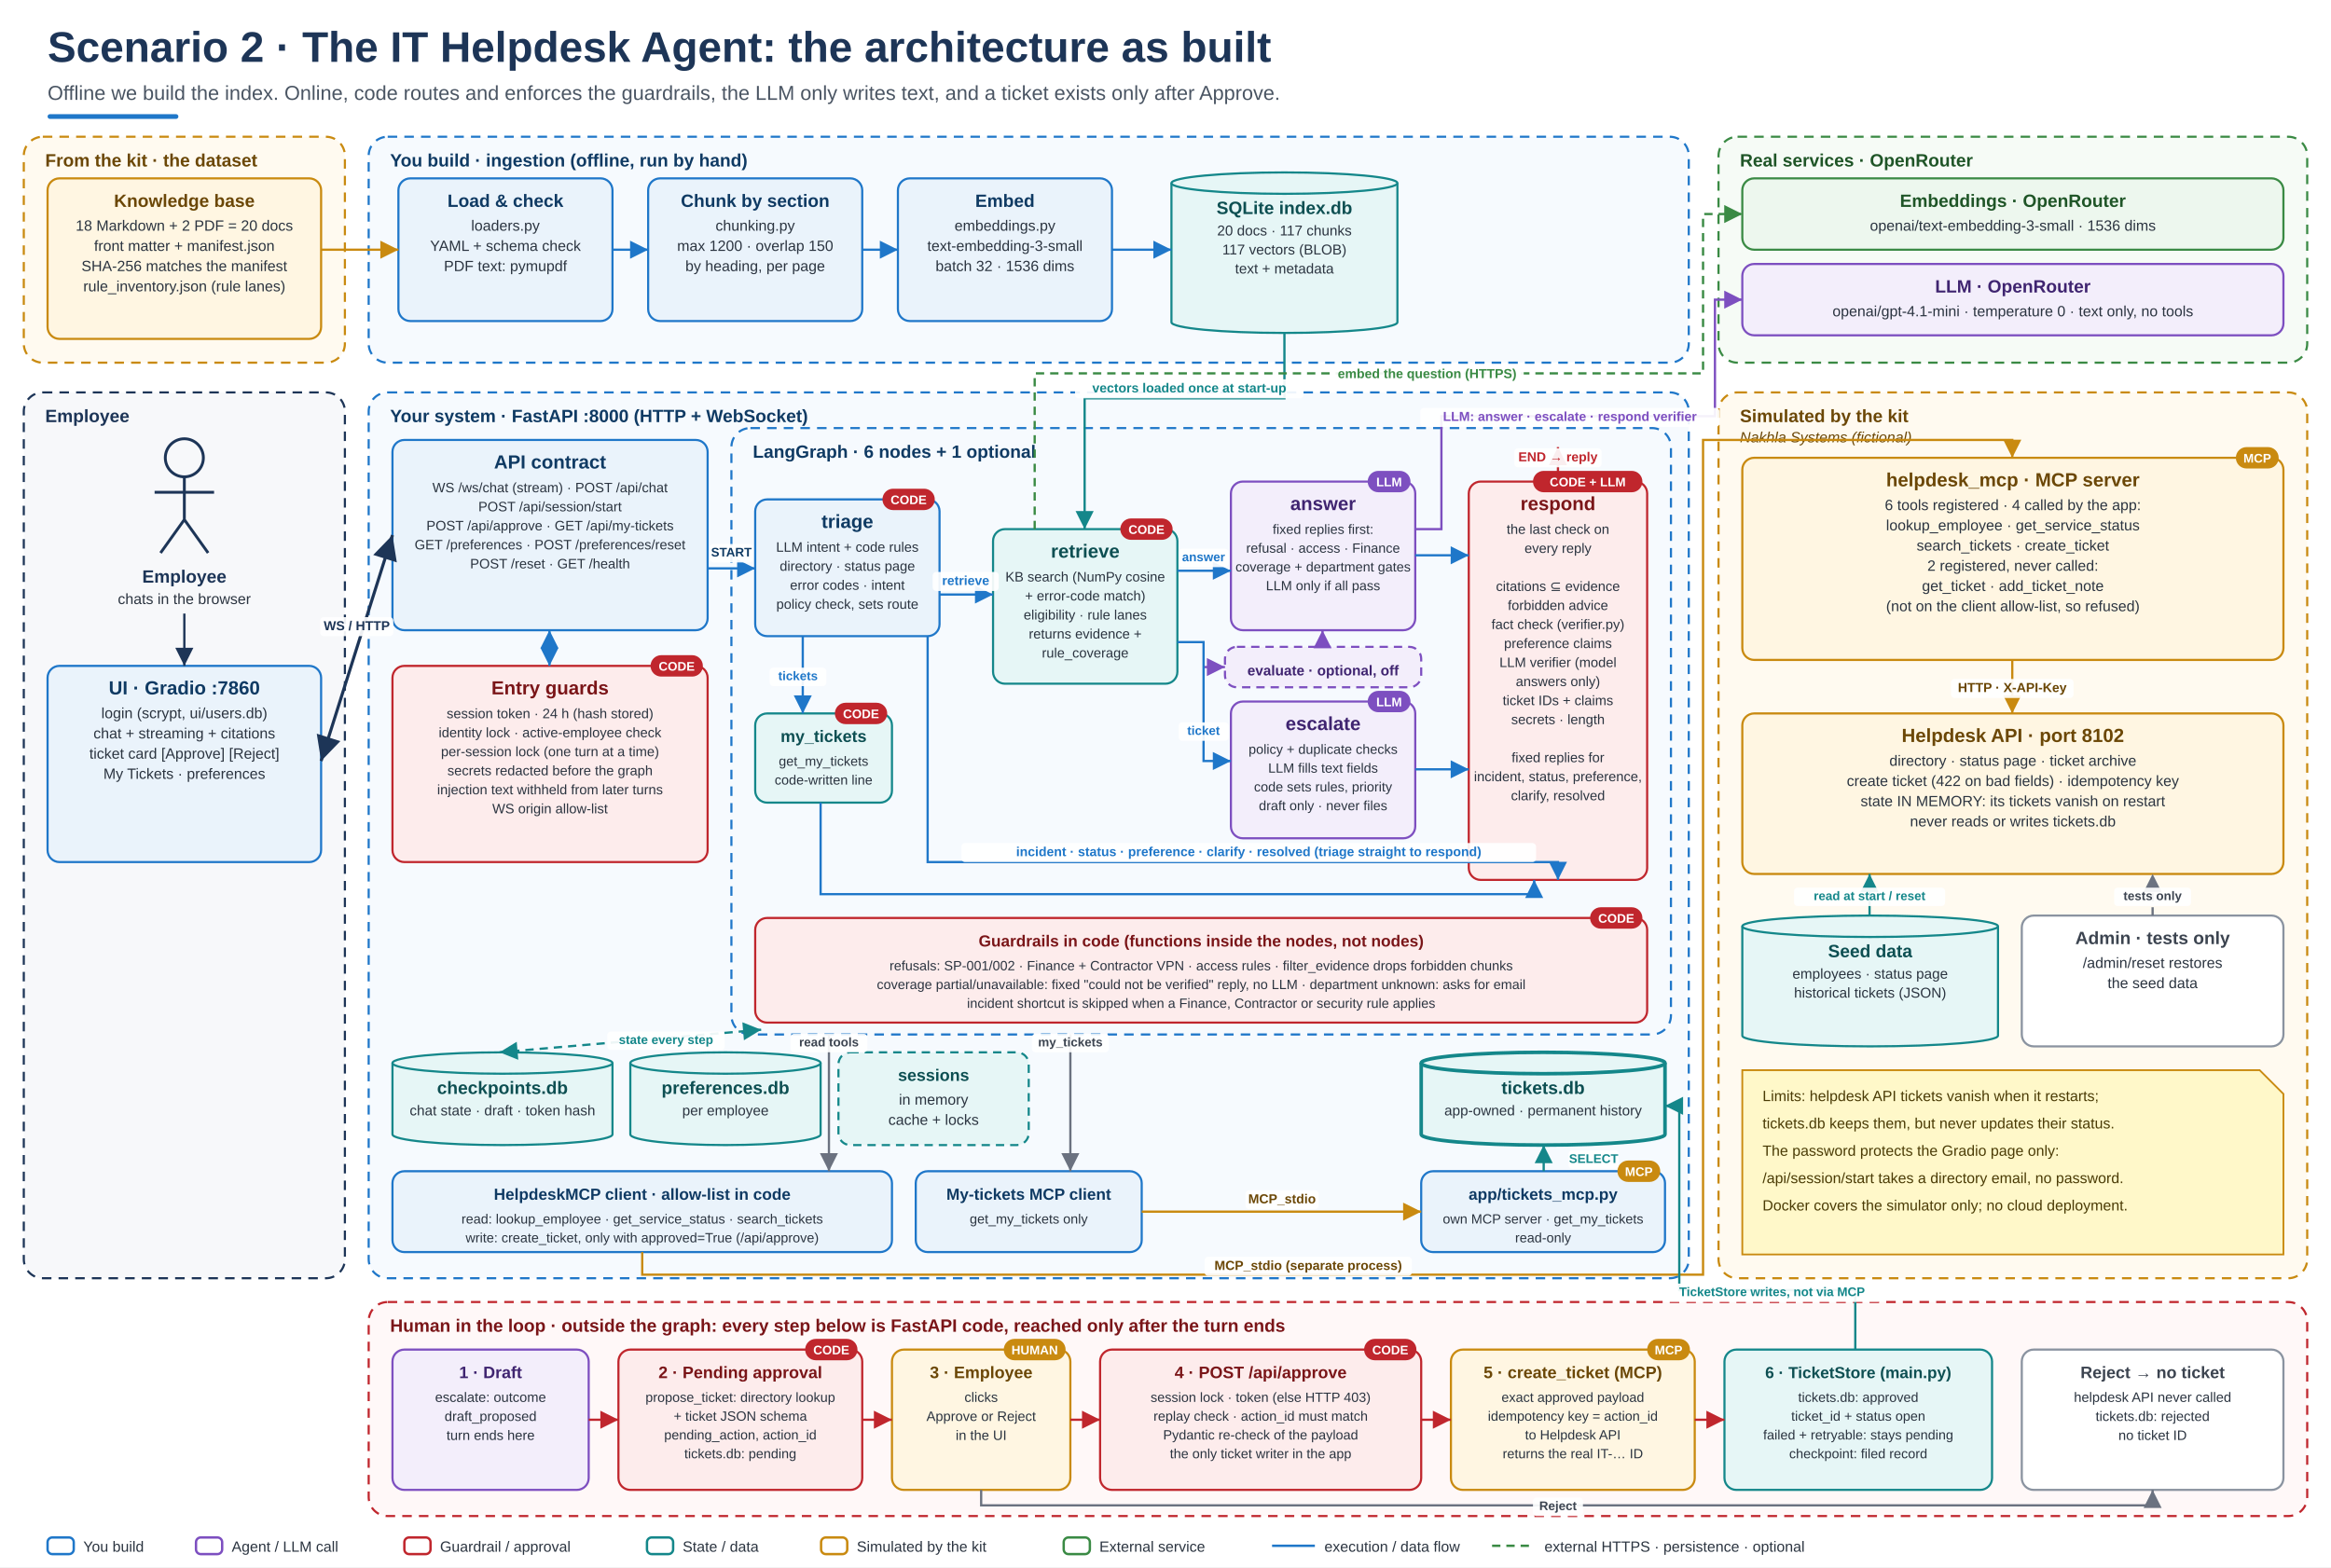
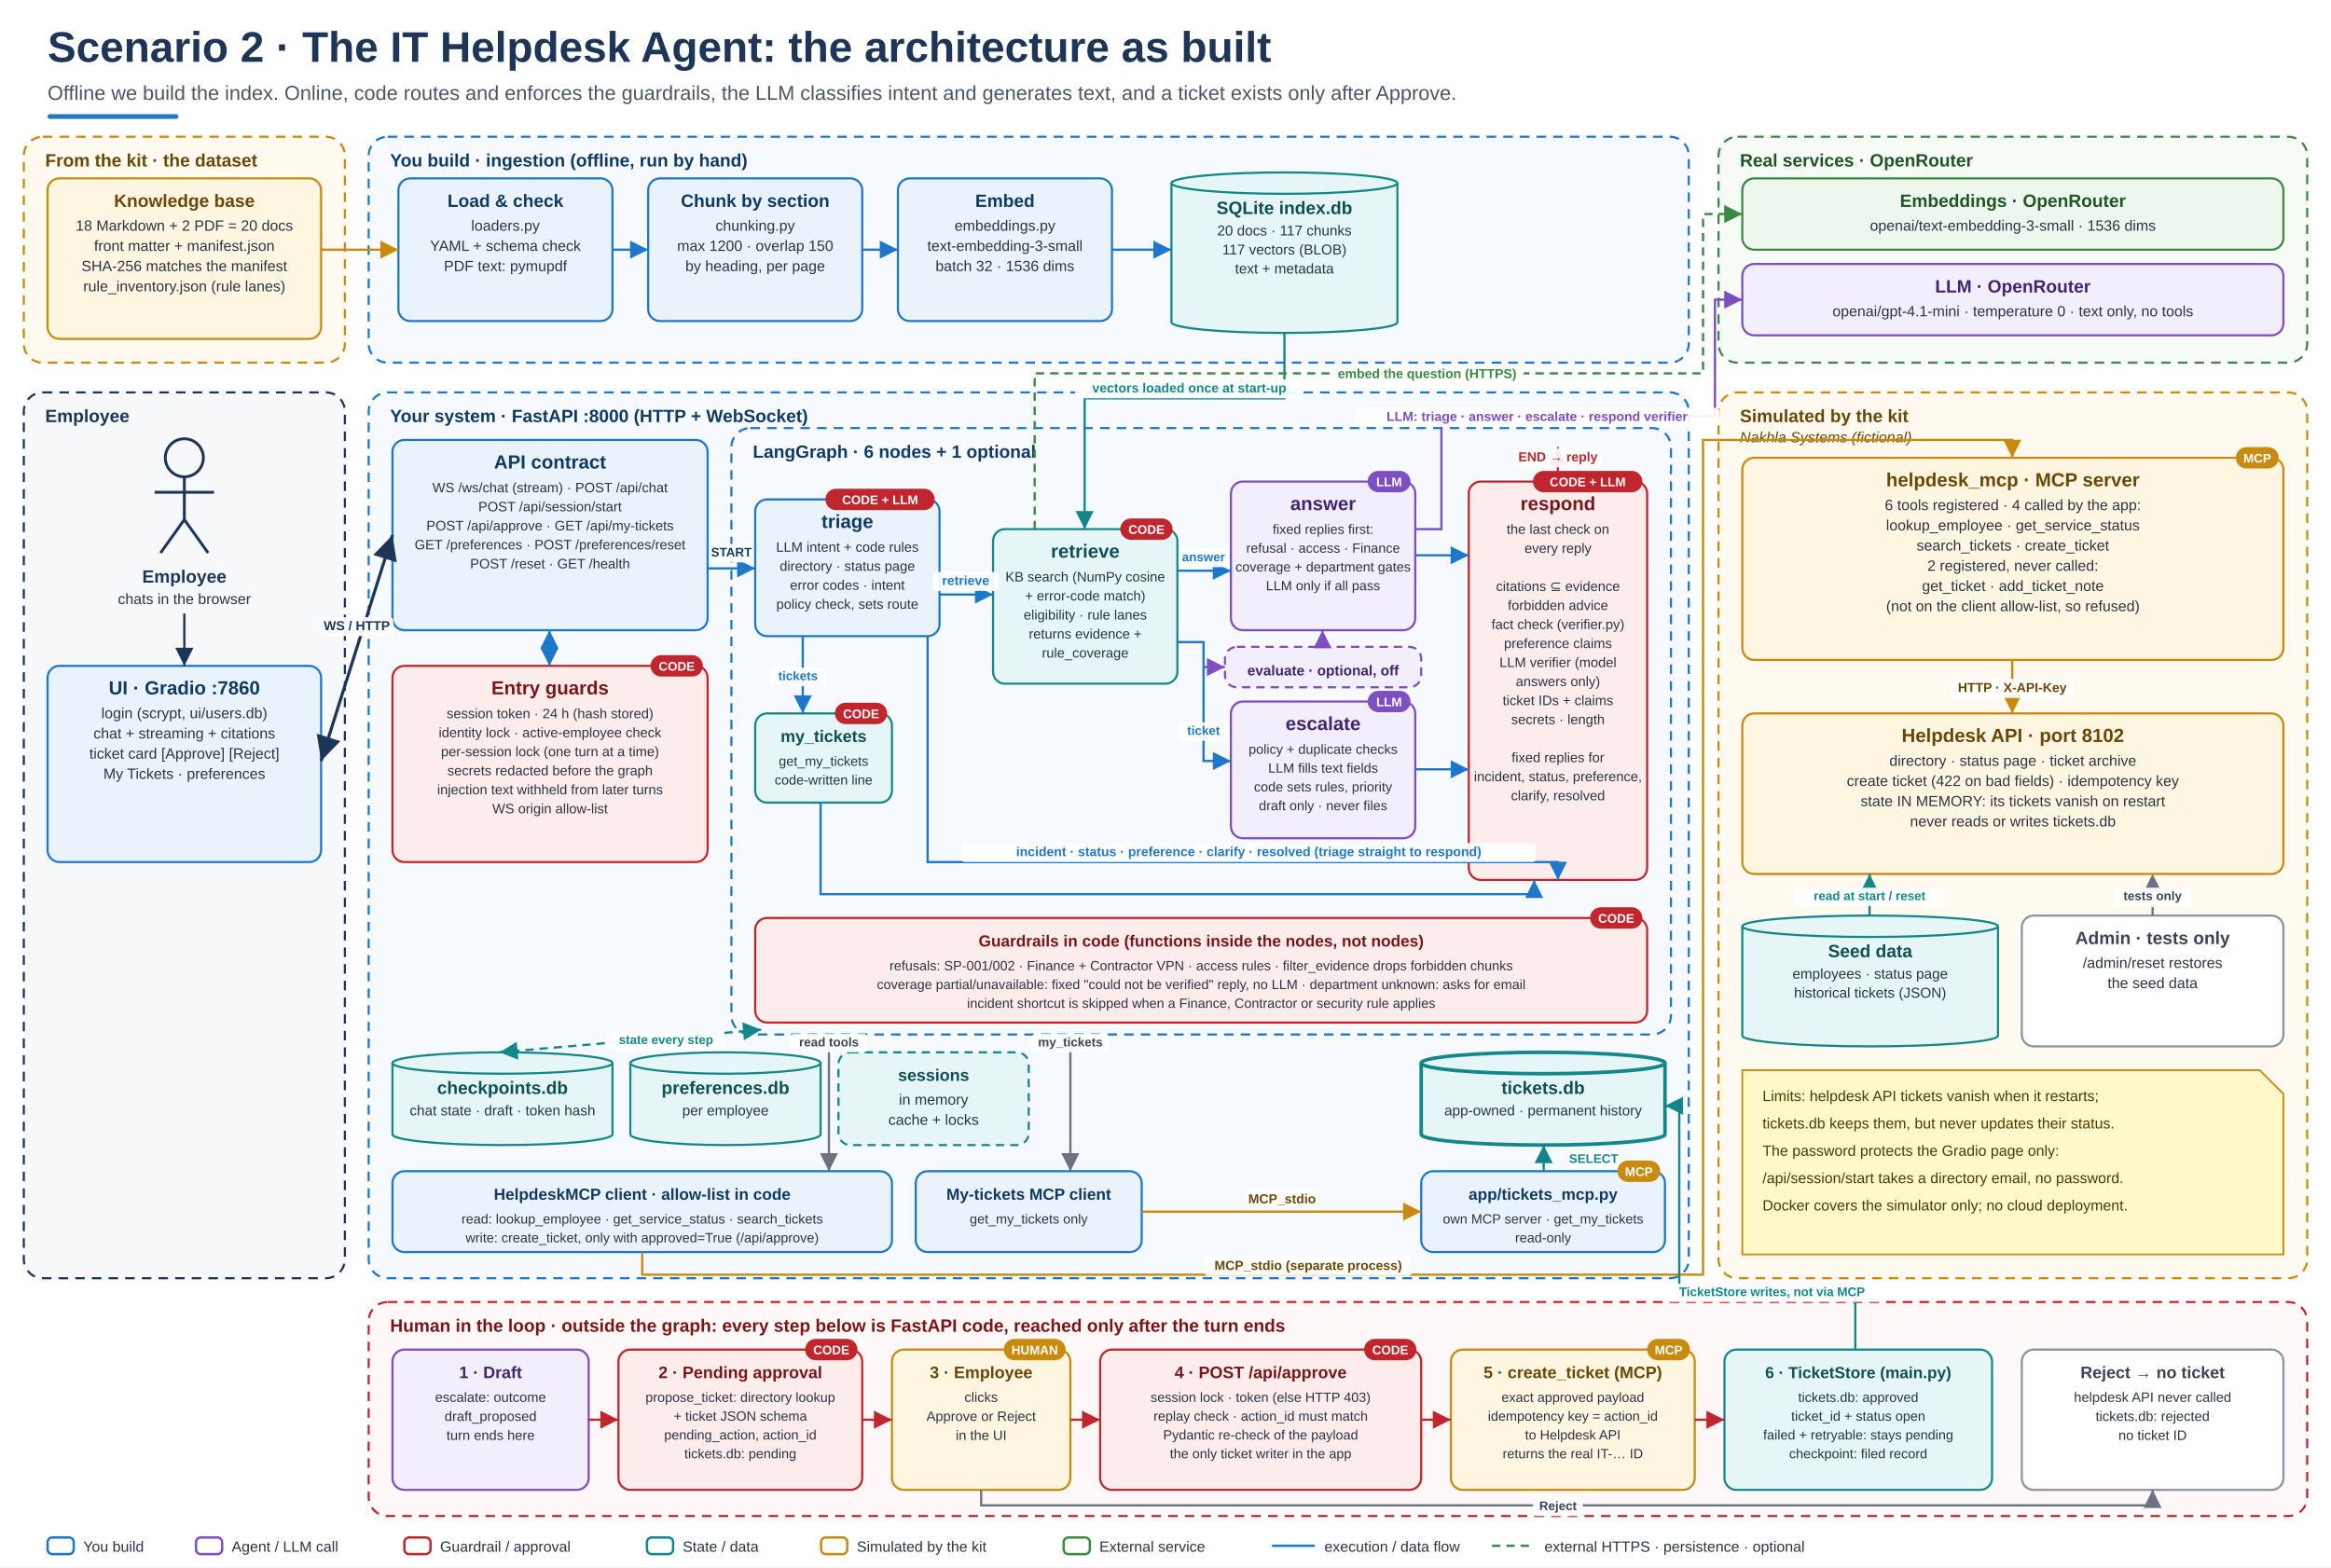
<svg xmlns="http://www.w3.org/2000/svg" viewBox="0 0 1960 1318" width="1960" height="1318" role="img" aria-label="IT Helpdesk Agent architecture as built" font-family="Segoe UI, Arial, sans-serif">
  <rect width="1960" height="1318" fill="#ffffff" />
  <defs>
    <marker id="b" markerWidth="9" markerHeight="9" refX="8" refY="4" orient="auto">
      <path d="M0,0 L8,4 L0,8 z" fill="#1f77c9" />
    </marker>
    <marker id="bs" markerWidth="9" markerHeight="9" refX="0" refY="4" orient="auto">
      <path d="M8,0 L0,4 L8,8 z" fill="#1f77c9" />
    </marker>
    <marker id="r" markerWidth="9" markerHeight="9" refX="8" refY="4" orient="auto">
      <path d="M0,0 L8,4 L0,8 z" fill="#c0262d" />
    </marker>
    <marker id="rs" markerWidth="9" markerHeight="9" refX="0" refY="4" orient="auto">
      <path d="M8,0 L0,4 L8,8 z" fill="#c0262d" />
    </marker>
    <marker id="p" markerWidth="9" markerHeight="9" refX="8" refY="4" orient="auto">
      <path d="M0,0 L8,4 L0,8 z" fill="#7d4fc0" />
    </marker>
    <marker id="ps" markerWidth="9" markerHeight="9" refX="0" refY="4" orient="auto">
      <path d="M8,0 L0,4 L8,8 z" fill="#7d4fc0" />
    </marker>
    <marker id="t" markerWidth="9" markerHeight="9" refX="8" refY="4" orient="auto">
      <path d="M0,0 L8,4 L0,8 z" fill="#14878a" />
    </marker>
    <marker id="ts" markerWidth="9" markerHeight="9" refX="0" refY="4" orient="auto">
      <path d="M8,0 L0,4 L8,8 z" fill="#14878a" />
    </marker>
    <marker id="g" markerWidth="9" markerHeight="9" refX="8" refY="4" orient="auto">
      <path d="M0,0 L8,4 L0,8 z" fill="#3a8a44" />
    </marker>
    <marker id="gs" markerWidth="9" markerHeight="9" refX="0" refY="4" orient="auto">
      <path d="M8,0 L0,4 L8,8 z" fill="#3a8a44" />
    </marker>
    <marker id="a" markerWidth="9" markerHeight="9" refX="8" refY="4" orient="auto">
      <path d="M0,0 L8,4 L0,8 z" fill="#c98a10" />
    </marker>
    <marker id="as" markerWidth="9" markerHeight="9" refX="0" refY="4" orient="auto">
      <path d="M8,0 L0,4 L8,8 z" fill="#c98a10" />
    </marker>
    <marker id="n" markerWidth="9" markerHeight="9" refX="8" refY="4" orient="auto">
      <path d="M0,0 L8,4 L0,8 z" fill="#1d3557" />
    </marker>
    <marker id="ns" markerWidth="9" markerHeight="9" refX="0" refY="4" orient="auto">
      <path d="M8,0 L0,4 L8,8 z" fill="#1d3557" />
    </marker>
    <marker id="y" markerWidth="9" markerHeight="9" refX="8" refY="4" orient="auto">
      <path d="M0,0 L8,4 L0,8 z" fill="#6b7280" />
    </marker>
    <marker id="ys" markerWidth="9" markerHeight="9" refX="0" refY="4" orient="auto">
      <path d="M8,0 L0,4 L8,8 z" fill="#6b7280" />
    </marker>
  </defs>
  <text x="40" y="52" font-size="36" fill="#1d3557" text-anchor="start" font-weight="800">Scenario 2 · The IT Helpdesk Agent: the architecture as built</text>
-   <text x="40" y="84" font-size="17" fill="#4a5563" text-anchor="start">Offline we build the index. Online, code routes and enforces the guardrails, the LLM only writes text, and a ticket exists only after Approve.</text>
+   <text x="40" y="84" font-size="17" fill="#4a5563" text-anchor="start">Offline we build the index. Online, code routes and enforces the guardrails, the LLM classifies intent and generates text, and a ticket exists only after Approve.</text>
  <rect x="40" y="96" width="110" height="4" rx="2" fill="#1f77c9" />
  <rect x="20" y="115" width="270" height="190" rx="16" fill="#fffaf0" stroke="#c98a10" stroke-width="1.8" stroke-dasharray="8 6" />
  <text x="38" y="140" font-size="15" fill="#6b4706" text-anchor="start" font-weight="700">From the kit · the dataset</text>
  <rect x="40" y="150" width="230" height="135" rx="10" fill="#fff6e2" stroke="#c98a10" stroke-width="1.8" />
  <text x="155.0" y="174" font-size="15" fill="#6b4706" text-anchor="middle" font-weight="700">Knowledge base</text>
  <text x="155.0" y="194" font-size="12.5" fill="#2b3440" text-anchor="middle">18 Markdown + 2 PDF = 20 docs</text>
  <text x="155.0" y="211.0" font-size="12.5" fill="#2b3440" text-anchor="middle">front matter + manifest.json</text>
  <text x="155.0" y="228.0" font-size="12.5" fill="#2b3440" text-anchor="middle">SHA-256 matches the manifest</text>
  <text x="155.0" y="245.0" font-size="12.5" fill="#2b3440" text-anchor="middle">rule_inventory.json (rule lanes)</text>
  <rect x="310" y="115" width="1110" height="190" rx="16" fill="#f6fafe" stroke="#1f77c9" stroke-width="1.8" stroke-dasharray="8 6" />
  <text x="328" y="140" font-size="15" fill="#0f3a63" text-anchor="start" font-weight="700">You build · ingestion (offline, run by hand)</text>
  <rect x="335" y="150" width="180" height="120" rx="10" fill="#eaf3fb" stroke="#1f77c9" stroke-width="1.8" />
  <text x="425.0" y="174" font-size="15" fill="#0f3a63" text-anchor="middle" font-weight="700">Load &amp; check</text>
  <text x="425.0" y="194" font-size="12.5" fill="#2b3440" text-anchor="middle">loaders.py</text>
  <text x="425.0" y="211.0" font-size="12.5" fill="#2b3440" text-anchor="middle">YAML + schema check</text>
  <text x="425.0" y="228.0" font-size="12.5" fill="#2b3440" text-anchor="middle">PDF text: pymupdf</text>
  <rect x="545" y="150" width="180" height="120" rx="10" fill="#eaf3fb" stroke="#1f77c9" stroke-width="1.8" />
  <text x="635.0" y="174" font-size="15" fill="#0f3a63" text-anchor="middle" font-weight="700">Chunk by section</text>
  <text x="635.0" y="194" font-size="12.5" fill="#2b3440" text-anchor="middle">chunking.py</text>
  <text x="635.0" y="211.0" font-size="12.5" fill="#2b3440" text-anchor="middle">max 1200 · overlap 150</text>
  <text x="635.0" y="228.0" font-size="12.5" fill="#2b3440" text-anchor="middle">by heading, per page</text>
  <rect x="755" y="150" width="180" height="120" rx="10" fill="#eaf3fb" stroke="#1f77c9" stroke-width="1.8" />
  <text x="845.0" y="174" font-size="15" fill="#0f3a63" text-anchor="middle" font-weight="700">Embed</text>
  <text x="845.0" y="194" font-size="12.5" fill="#2b3440" text-anchor="middle">embeddings.py</text>
  <text x="845.0" y="211.0" font-size="12.5" fill="#2b3440" text-anchor="middle">text-embedding-3-small</text>
  <text x="845.0" y="228.0" font-size="12.5" fill="#2b3440" text-anchor="middle">batch 32 · 1536 dims</text>
  <path d="M985,154 a95.0,9 0 0 1 190,0 v117 a95.0,9 0 0 1 -190,0 z" fill="#e6f6f6" stroke="#14878a" stroke-width="1.8" />
  <path d="M985,154 a95.0,9 0 0 0 190,0" fill="none" stroke="#14878a" stroke-width="1.8" />
  <text x="1080.0" y="180" font-size="15" fill="#0d4f52" text-anchor="middle" font-weight="700">SQLite index.db</text>
  <text x="1080.0" y="198" font-size="12" fill="#2b3440" text-anchor="middle">20 docs · 117 chunks</text>
  <text x="1080.0" y="214" font-size="12" fill="#2b3440" text-anchor="middle">117 vectors (BLOB)</text>
  <text x="1080.0" y="230" font-size="12" fill="#2b3440" text-anchor="middle">text + metadata</text>
  <polyline points="515,210 545,210" fill="none" stroke="#1f77c9" stroke-width="1.9" marker-end="url(#b)" />
  <polyline points="725,210 755,210" fill="none" stroke="#1f77c9" stroke-width="1.9" marker-end="url(#b)" />
  <polyline points="935,210 985,210" fill="none" stroke="#1f77c9" stroke-width="1.9" marker-end="url(#b)" />
  <polyline points="270,210 335,210" fill="none" stroke="#c98a10" stroke-width="1.9" marker-end="url(#a)" />
  <rect x="1445" y="115" width="495" height="190" rx="16" fill="#f6fbf6" stroke="#3a8a44" stroke-width="1.8" stroke-dasharray="8 6" />
  <text x="1463" y="140" font-size="15" fill="#1f5527" text-anchor="start" font-weight="700">Real services · OpenRouter</text>
  <rect x="1465" y="150" width="455" height="60" rx="10" fill="#edf7ee" stroke="#3a8a44" stroke-width="1.8" />
  <text x="1692.5" y="174" font-size="15" fill="#1f5527" text-anchor="middle" font-weight="700">Embeddings · OpenRouter</text>
  <text x="1692.5" y="194" font-size="12.5" fill="#2b3440" text-anchor="middle">openai/text-embedding-3-small · 1536 dims</text>
  <rect x="1465" y="222" width="455" height="60" rx="10" fill="#f3eefb" stroke="#7d4fc0" stroke-width="1.8" />
  <text x="1692.5" y="246" font-size="15" fill="#3f2470" text-anchor="middle" font-weight="700">LLM · OpenRouter</text>
  <text x="1692.5" y="266" font-size="12.5" fill="#2b3440" text-anchor="middle">openai/gpt-4.1-mini · temperature 0 · text only, no tools</text>
  <rect x="20" y="330" width="270" height="745" rx="16" fill="#f7f8fa" stroke="#1d3557" stroke-width="1.8" stroke-dasharray="8 6" />
  <text x="38" y="355" font-size="15" fill="#1d3557" text-anchor="start" font-weight="700">Employee</text>
  <circle cx="155" cy="385" r="16" fill="none" stroke="#1d3557" stroke-width="2.4" />
  <path d="M155,401 v36 M130,414 h50 M155,437 l-20,28 M155,437 l20,28" fill="none" stroke="#1d3557" stroke-width="2.4" />
  <text x="155" y="490" font-size="15" fill="#1d3557" text-anchor="middle" font-weight="700">Employee</text>
  <text x="155" y="508" font-size="12.5" fill="#2b3440" text-anchor="middle">chats in the browser</text>
  <rect x="40" y="560" width="230" height="165" rx="10" fill="#eaf3fb" stroke="#1f77c9" stroke-width="1.8" />
  <text x="155.0" y="584" font-size="16" fill="#0f3a63" text-anchor="middle" font-weight="700">UI · Gradio :7860</text>
  <text x="155.0" y="604" font-size="12.5" fill="#2b3440" text-anchor="middle">login (scrypt, ui/users.db)</text>
  <text x="155.0" y="621.0" font-size="12.5" fill="#2b3440" text-anchor="middle">chat + streaming + citations</text>
  <text x="155.0" y="638.0" font-size="12.5" fill="#2b3440" text-anchor="middle">ticket card [Approve] [Reject]</text>
  <text x="155.0" y="655.0" font-size="12.5" fill="#2b3440" text-anchor="middle">My Tickets · preferences</text>
  <polyline points="155,516 155,560" fill="none" stroke="#1d3557" stroke-width="1.9" marker-end="url(#n)" />
  <rect x="310" y="330" width="1110" height="745" rx="16" fill="#f6fafe" stroke="#1f77c9" stroke-width="1.8" stroke-dasharray="8 6" />
  <text x="328" y="355" font-size="15" fill="#0f3a63" text-anchor="start" font-weight="700">Your system · FastAPI :8000 (HTTP + WebSocket)</text>
  <rect x="330" y="370" width="265" height="160" rx="10" fill="#eaf3fb" stroke="#1f77c9" stroke-width="1.8" />
  <text x="462.5" y="394" font-size="16" fill="#0f3a63" text-anchor="middle" font-weight="700">API contract</text>
  <text x="462.5" y="414" font-size="11.5" fill="#2b3440" text-anchor="middle">WS /ws/chat (stream) · POST /api/chat</text>
  <text x="462.5" y="430.0" font-size="11.5" fill="#2b3440" text-anchor="middle">POST /api/session/start</text>
  <text x="462.5" y="446.0" font-size="11.5" fill="#2b3440" text-anchor="middle">POST /api/approve · GET /api/my-tickets</text>
  <text x="462.5" y="462.0" font-size="11.5" fill="#2b3440" text-anchor="middle">GET /preferences · POST /preferences/reset</text>
  <text x="462.5" y="478.0" font-size="11.5" fill="#2b3440" text-anchor="middle">POST /reset · GET /health</text>
  <rect x="330" y="560" width="265" height="165" rx="10" fill="#fdecec" stroke="#c0262d" stroke-width="1.8" />
  <text x="462.5" y="584" font-size="16" fill="#7a1518" text-anchor="middle" font-weight="700">Entry guards</text>
  <text x="462.5" y="604" font-size="11.5" fill="#2b3440" text-anchor="middle">session token · 24 h (hash stored)</text>
  <text x="462.5" y="620.0" font-size="11.5" fill="#2b3440" text-anchor="middle">identity lock · active-employee check</text>
  <text x="462.5" y="636.0" font-size="11.5" fill="#2b3440" text-anchor="middle">per-session lock (one turn at a time)</text>
  <text x="462.5" y="652.0" font-size="11.5" fill="#2b3440" text-anchor="middle">secrets redacted before the graph</text>
  <text x="462.5" y="668.0" font-size="11.5" fill="#2b3440" text-anchor="middle">injection text withheld from later turns</text>
  <text x="462.5" y="684.0" font-size="11.5" fill="#2b3440" text-anchor="middle">WS origin allow-list</text>
  <rect x="547" y="551" width="44" height="18" rx="9" fill="#c0262d" />
  <text x="569.0" y="564" font-size="10.5" fill="#fff" text-anchor="middle" font-weight="700">CODE</text>
  <polyline points="270,640 330,450" fill="none" stroke="#1d3557" stroke-width="2.6" marker-end="url(#n)" marker-start="url(#ns)" />
  <rect x="269.27" y="519" width="61.46" height="16" fill="#fff" fill-opacity="0.92" rx="3" />
  <text x="300" y="530" font-size="11" fill="#1d3557" text-anchor="middle" font-weight="600">WS / HTTP</text>
  <polyline points="462,530 462,560" fill="none" stroke="#1f77c9" stroke-width="1.9" marker-end="url(#b)" marker-start="url(#bs)" />
  <rect x="615" y="360" width="790" height="510" rx="16" fill="#f6fafe" stroke="#1f77c9" stroke-width="1.8" stroke-dasharray="8 6" />
  <text x="633" y="385" font-size="15" fill="#0f3a63" text-anchor="start" font-weight="700">LangGraph · 6 nodes + 1 optional</text>
  <rect x="635" y="420" width="155" height="115" rx="10" fill="#eaf3fb" stroke="#1f77c9" stroke-width="1.8" />
  <text x="712.5" y="444" font-size="16" fill="#0f3a63" text-anchor="middle" font-weight="700">triage</text>
  <text x="712.5" y="464" font-size="11.5" fill="#2b3440" text-anchor="middle">LLM intent + code rules</text>
  <text x="712.5" y="480.0" font-size="11.5" fill="#2b3440" text-anchor="middle">directory · status page</text>
  <text x="712.5" y="496.0" font-size="11.5" fill="#2b3440" text-anchor="middle">error codes · intent</text>
  <text x="712.5" y="512.0" font-size="11.5" fill="#2b3440" text-anchor="middle">policy check, sets route</text>
-   <rect x="742" y="411" width="44" height="18" rx="9" fill="#c0262d" />
-   <text x="764.0" y="424" font-size="10.5" fill="#fff" text-anchor="middle" font-weight="700">CODE</text>
+   <rect x="694" y="411" width="92" height="18" rx="9" fill="#c0262d" />
+   <text x="740.0" y="424" font-size="10.5" fill="#fff" text-anchor="middle" font-weight="700">CODE + LLM</text>
  <rect x="835" y="445" width="155" height="130" rx="10" fill="#e6f6f6" stroke="#14878a" stroke-width="1.8" />
  <text x="912.5" y="469" font-size="16" fill="#0d4f52" text-anchor="middle" font-weight="700">retrieve</text>
  <text x="912.5" y="489" font-size="11.5" fill="#2b3440" text-anchor="middle">KB search (NumPy cosine</text>
  <text x="912.5" y="505.0" font-size="11.5" fill="#2b3440" text-anchor="middle">+ error-code match)</text>
  <text x="912.5" y="521.0" font-size="11.5" fill="#2b3440" text-anchor="middle">eligibility · rule lanes</text>
  <text x="912.5" y="537.0" font-size="11.5" fill="#2b3440" text-anchor="middle">returns evidence +</text>
  <text x="912.5" y="553.0" font-size="11.5" fill="#2b3440" text-anchor="middle">rule_coverage</text>
  <rect x="942" y="436" width="44" height="18" rx="9" fill="#c0262d" />
  <text x="964.0" y="449" font-size="10.5" fill="#fff" text-anchor="middle" font-weight="700">CODE</text>
  <rect x="1035" y="405" width="155" height="125" rx="10" fill="#f3eefb" stroke="#7d4fc0" stroke-width="1.8" />
  <text x="1112.5" y="429" font-size="16" fill="#3f2470" text-anchor="middle" font-weight="700">answer</text>
  <text x="1112.5" y="449" font-size="11.3" fill="#2b3440" text-anchor="middle">fixed replies first:</text>
  <text x="1112.5" y="464.8" font-size="11.3" fill="#2b3440" text-anchor="middle">refusal · access · Finance</text>
  <text x="1112.5" y="480.6" font-size="11.3" fill="#2b3440" text-anchor="middle">coverage + department gates</text>
  <text x="1112.5" y="496.4" font-size="11.3" fill="#2b3440" text-anchor="middle">LLM only if all pass</text>
  <rect x="1150" y="396" width="36" height="18" rx="9" fill="#7d4fc0" />
  <text x="1168.0" y="409" font-size="10.5" fill="#fff" text-anchor="middle" font-weight="700">LLM</text>
  <rect x="1035" y="590" width="155" height="115" rx="10" fill="#f3eefb" stroke="#7d4fc0" stroke-width="1.8" />
  <text x="1112.5" y="614" font-size="16" fill="#3f2470" text-anchor="middle" font-weight="700">escalate</text>
  <text x="1112.5" y="634" font-size="11.3" fill="#2b3440" text-anchor="middle">policy + duplicate checks</text>
  <text x="1112.5" y="649.8" font-size="11.3" fill="#2b3440" text-anchor="middle">LLM fills text fields</text>
  <text x="1112.5" y="665.6" font-size="11.3" fill="#2b3440" text-anchor="middle">code sets rules, priority</text>
  <text x="1112.5" y="681.4" font-size="11.3" fill="#2b3440" text-anchor="middle">draft only · never files</text>
  <rect x="1150" y="581" width="36" height="18" rx="9" fill="#7d4fc0" />
  <text x="1168.0" y="594" font-size="10.5" fill="#fff" text-anchor="middle" font-weight="700">LLM</text>
  <rect x="1235" y="405" width="150" height="335" rx="10" fill="#fdecec" stroke="#c0262d" stroke-width="1.8" />
  <text x="1310.0" y="429" font-size="16" fill="#7a1518" text-anchor="middle" font-weight="700">respond</text>
  <text x="1310.0" y="449" font-size="11.5" fill="#2b3440" text-anchor="middle">the last check on</text>
  <text x="1310.0" y="465.0" font-size="11.5" fill="#2b3440" text-anchor="middle">every reply</text>
  <text x="1310.0" y="481.0" font-size="11.5" fill="#2b3440" text-anchor="middle" />
  <text x="1310.0" y="497.0" font-size="11.5" fill="#2b3440" text-anchor="middle">citations ⊆ evidence</text>
  <text x="1310.0" y="513.0" font-size="11.5" fill="#2b3440" text-anchor="middle">forbidden advice</text>
  <text x="1310.0" y="529.0" font-size="11.5" fill="#2b3440" text-anchor="middle">fact check (verifier.py)</text>
  <text x="1310.0" y="545.0" font-size="11.5" fill="#2b3440" text-anchor="middle">preference claims</text>
  <text x="1310.0" y="561.0" font-size="11.5" fill="#2b3440" text-anchor="middle">LLM verifier (model</text>
  <text x="1310.0" y="577.0" font-size="11.5" fill="#2b3440" text-anchor="middle">answers only)</text>
  <text x="1310.0" y="593.0" font-size="11.5" fill="#2b3440" text-anchor="middle">ticket IDs + claims</text>
  <text x="1310.0" y="609.0" font-size="11.5" fill="#2b3440" text-anchor="middle">secrets · length</text>
  <text x="1310.0" y="625.0" font-size="11.5" fill="#2b3440" text-anchor="middle" />
  <text x="1310.0" y="641.0" font-size="11.5" fill="#2b3440" text-anchor="middle">fixed replies for</text>
  <text x="1310.0" y="657.0" font-size="11.5" fill="#2b3440" text-anchor="middle">incident, status, preference,</text>
  <text x="1310.0" y="673.0" font-size="11.5" fill="#2b3440" text-anchor="middle">clarify, resolved</text>
  <rect x="1289" y="396" width="92" height="18" rx="9" fill="#c0262d" />
  <text x="1335.0" y="409" font-size="10.5" fill="#fff" text-anchor="middle" font-weight="700">CODE + LLM</text>
  <rect x="635" y="600" width="115" height="75" rx="10" fill="#e6f6f6" stroke="#14878a" stroke-width="1.8" />
  <text x="692.5" y="624" font-size="14" fill="#0d4f52" text-anchor="middle" font-weight="700">my_tickets</text>
  <text x="692.5" y="644" font-size="11.3" fill="#2b3440" text-anchor="middle">get_my_tickets</text>
  <text x="692.5" y="659.8" font-size="11.3" fill="#2b3440" text-anchor="middle">code-written line</text>
  <rect x="702" y="591" width="44" height="18" rx="9" fill="#c0262d" />
  <text x="724.0" y="604" font-size="10.5" fill="#fff" text-anchor="middle" font-weight="700">CODE</text>
  <rect x="1030" y="544" width="165" height="34" rx="10" fill="#f3eefb" stroke="#7d4fc0" stroke-width="1.8" stroke-dasharray="7 5" />
  <text x="1112.5" y="568" font-size="12" fill="#3f2470" text-anchor="middle" font-weight="700">evaluate · optional, off</text>
  <polyline points="1012,561 1030,561" fill="none" stroke="#7d4fc0" stroke-width="1.9" stroke-dasharray="7 5" marker-end="url(#p)" />
  <polyline points="1112,544 1112,530" fill="none" stroke="#7d4fc0" stroke-width="1.9" stroke-dasharray="7 5" marker-end="url(#p)" />
  <polyline points="595,478 635,478" fill="none" stroke="#1f77c9" stroke-width="1.9" marker-end="url(#b)" />
  <rect x="596.825" y="457.5" width="36.35" height="15.5" fill="#fff" fill-opacity="0.92" rx="3" />
  <text x="615" y="468" font-size="10.5" fill="#0f3a63" text-anchor="middle" font-weight="600">START</text>
  <polyline points="790,500 835,500" fill="none" stroke="#1f77c9" stroke-width="1.9" marker-end="url(#b)" />
  <rect x="784.24" y="481" width="55.52" height="16" fill="#fff" fill-opacity="0.92" rx="3" />
  <text x="812" y="492" font-size="11" fill="#1f77c9" text-anchor="middle" font-weight="600">retrieve</text>
  <polyline points="990,480 1035,480" fill="none" stroke="#1f77c9" stroke-width="1.9" marker-end="url(#b)" />
  <rect x="990.99" y="461.5" width="42.02" height="15.5" fill="#fff" fill-opacity="0.92" rx="3" />
  <text x="1012" y="472" font-size="10.5" fill="#1f77c9" text-anchor="middle" font-weight="600">answer</text>
  <polyline points="990,540 1012,540 1012,640 1035,640" fill="none" stroke="#1f77c9" stroke-width="1.9" marker-end="url(#b)" />
  <rect x="990.99" y="607.5" width="42.02" height="15.5" fill="#fff" fill-opacity="0.92" rx="3" />
  <text x="1012" y="618" font-size="10.5" fill="#1f77c9" text-anchor="middle" font-weight="600">ticket</text>
  <polyline points="1190,467 1235,467" fill="none" stroke="#1f77c9" stroke-width="1.9" marker-end="url(#b)" />
  <polyline points="1190,647 1235,647" fill="none" stroke="#1f77c9" stroke-width="1.9" marker-end="url(#b)" />
  <polyline points="675,535 675,600" fill="none" stroke="#1f77c9" stroke-width="1.9" marker-end="url(#b)" />
  <rect x="647.155" y="561.5" width="47.69" height="15.5" fill="#fff" fill-opacity="0.92" rx="3" />
  <text x="671" y="572" font-size="10.5" fill="#1f77c9" text-anchor="middle" font-weight="600">tickets</text>
  <polyline points="780,535 780,725 1310,725 1310,740" fill="none" stroke="#1f77c9" stroke-width="1.9" marker-end="url(#b)" />
  <rect x="808.4" y="709" width="483.2" height="16" fill="#fff" fill-opacity="0.92" rx="3" />
  <text x="1050" y="720" font-size="11" fill="#1f77c9" text-anchor="middle" font-weight="600">incident · status · preference · clarify · resolved (triage straight to respond)</text>
  <polyline points="690,675 690,752 1290,752 1290,740" fill="none" stroke="#1f77c9" stroke-width="1.9" marker-end="url(#b)" />
  <polyline points="1310,405 1310,376" fill="none" stroke="#c0262d" stroke-width="1.9" marker-end="url(#r)" />
  <rect x="1273.33" y="377" width="73.34" height="16" fill="#fff" fill-opacity="0.92" rx="3" />
  <text x="1310" y="388" font-size="11" fill="#c0262d" text-anchor="middle" font-weight="600">END → reply</text>
  <rect x="635" y="772" width="750" height="88" rx="10" fill="#fdecec" stroke="#c0262d" stroke-width="1.8" />
  <text x="1010.0" y="796" font-size="13.5" fill="#7a1518" text-anchor="middle" font-weight="700">Guardrails in code (functions inside the nodes, not nodes)</text>
  <text x="1010.0" y="816" font-size="11.3" fill="#2b3440" text-anchor="middle">refusals: SP-001/002 · Finance + Contractor VPN · access rules · filter_evidence drops forbidden chunks</text>
  <text x="1010.0" y="831.8" font-size="11.3" fill="#2b3440" text-anchor="middle">coverage partial/unavailable: fixed "could not be verified" reply, no LLM · department unknown: asks for email</text>
  <text x="1010.0" y="847.6" font-size="11.3" fill="#2b3440" text-anchor="middle">incident shortcut is skipped when a Finance, Contractor or security rule applies</text>
  <rect x="1337" y="763" width="44" height="18" rx="9" fill="#c0262d" />
  <text x="1359.0" y="776" font-size="10.5" fill="#fff" text-anchor="middle" font-weight="700">CODE</text>
  <path d="M330,894 a92.5,9 0 0 1 185,0 v60 a92.5,9 0 0 1 -185,0 z" fill="#e6f6f6" stroke="#14878a" stroke-width="1.8" />
  <path d="M330,894 a92.5,9 0 0 0 185,0" fill="none" stroke="#14878a" stroke-width="1.8" />
  <text x="422.5" y="920" font-size="15" fill="#0d4f52" text-anchor="middle" font-weight="700">checkpoints.db</text>
  <text x="422.5" y="938" font-size="12" fill="#2b3440" text-anchor="middle">chat state · draft · token hash</text>
  <path d="M530,894 a80.0,9 0 0 1 160,0 v60 a80.0,9 0 0 1 -160,0 z" fill="#e6f6f6" stroke="#14878a" stroke-width="1.8" />
  <path d="M530,894 a80.0,9 0 0 0 160,0" fill="none" stroke="#14878a" stroke-width="1.8" />
  <text x="610.0" y="920" font-size="15" fill="#0d4f52" text-anchor="middle" font-weight="700">preferences.db</text>
  <text x="610.0" y="938" font-size="12" fill="#2b3440" text-anchor="middle">per employee</text>
  <rect x="705" y="885" width="160" height="78" rx="10" fill="#e6f6f6" stroke="#14878a" stroke-width="1.8" stroke-dasharray="7 5" />
  <text x="785.0" y="909" font-size="14" fill="#0d4f52" text-anchor="middle" font-weight="700">sessions</text>
  <text x="785.0" y="929" font-size="12.5" fill="#2b3440" text-anchor="middle">in memory</text>
  <text x="785.0" y="946.0" font-size="12.5" fill="#2b3440" text-anchor="middle">cache + locks</text>
  <path d="M1195,894 a102.5,9 0 0 1 205,0 v60 a102.5,9 0 0 1 -205,0 z" fill="#e6f6f6" stroke="#14878a" stroke-width="3" />
  <path d="M1195,894 a102.5,9 0 0 0 205,0" fill="none" stroke="#14878a" stroke-width="3" />
  <text x="1297.5" y="920" font-size="15" fill="#0d4f52" text-anchor="middle" font-weight="700">tickets.db</text>
  <text x="1297.5" y="938" font-size="12" fill="#2b3440" text-anchor="middle">app-owned · permanent history</text>
  <polyline points="640,866 420,885" fill="none" stroke="#14878a" stroke-width="1.9" stroke-dasharray="7 5" marker-end="url(#t)" marker-start="url(#ts)" />
  <rect x="510.64" y="867.5" width="98.72" height="15.5" fill="#fff" fill-opacity="0.92" rx="3" />
  <text x="560" y="878" font-size="10.5" fill="#14878a" text-anchor="middle" font-weight="600">state every step</text>
  <rect x="330" y="985" width="420" height="68" rx="10" fill="#eaf3fb" stroke="#1f77c9" stroke-width="1.8" />
  <text x="540.0" y="1009" font-size="13.5" fill="#0f3a63" text-anchor="middle" font-weight="700">HelpdeskMCP client · allow-list in code</text>
  <text x="540.0" y="1029" font-size="11.3" fill="#2b3440" text-anchor="middle">read: lookup_employee · get_service_status · search_tickets</text>
  <text x="540.0" y="1044.8" font-size="11.3" fill="#2b3440" text-anchor="middle">write: create_ticket, only with approved=True (/api/approve)</text>
  <rect x="770" y="985" width="190" height="68" rx="10" fill="#eaf3fb" stroke="#1f77c9" stroke-width="1.8" />
  <text x="865.0" y="1009" font-size="13.5" fill="#0f3a63" text-anchor="middle" font-weight="700">My-tickets MCP client</text>
  <text x="865.0" y="1029" font-size="11.3" fill="#2b3440" text-anchor="middle">get_my_tickets only</text>
  <rect x="1195" y="985" width="205" height="68" rx="10" fill="#eaf3fb" stroke="#1f77c9" stroke-width="1.8" />
  <text x="1297.5" y="1009" font-size="13.5" fill="#0f3a63" text-anchor="middle" font-weight="700">app/tickets_mcp.py</text>
  <text x="1297.5" y="1029" font-size="11.3" fill="#2b3440" text-anchor="middle">own MCP server · get_my_tickets</text>
  <text x="1297.5" y="1044.8" font-size="11.3" fill="#2b3440" text-anchor="middle">read-only</text>
  <rect x="1360" y="976" width="36" height="18" rx="9" fill="#c98a10" />
  <text x="1378.0" y="989" font-size="10.5" fill="#fff" text-anchor="middle" font-weight="700">MCP</text>
  <polyline points="960,1019 1195,1019" fill="none" stroke="#c98a10" stroke-width="1.9" marker-end="url(#a)" />
  <rect x="1047.27" y="1001" width="61.46" height="16" fill="#fff" fill-opacity="0.92" rx="3" />
  <text x="1078" y="1012" font-size="11" fill="#6b4706" text-anchor="middle" font-weight="600">MCP_stdio</text>
  <polyline points="1298,985 1298,963" fill="none" stroke="#14878a" stroke-width="1.9" marker-end="url(#t)" />
  <rect x="1318.99" y="967.5" width="42.02" height="15.5" fill="#fff" fill-opacity="0.92" rx="3" />
  <text x="1340" y="978" font-size="10.5" fill="#14878a" text-anchor="middle" font-weight="600">SELECT</text>
  <polyline points="900,870 900,985" fill="none" stroke="#6b7280" stroke-width="1.9" marker-end="url(#y)" />
  <rect x="867.65" y="869.5" width="64.7" height="15.5" fill="#fff" fill-opacity="0.92" rx="3" />
  <text x="900" y="880" font-size="10.5" fill="#3c4450" text-anchor="middle" font-weight="600">my_tickets</text>
  <polyline points="697,870 697,985" fill="none" stroke="#6b7280" stroke-width="1.9" marker-end="url(#y)" />
  <rect x="664.65" y="869.5" width="64.7" height="15.5" fill="#fff" fill-opacity="0.92" rx="3" />
  <text x="697" y="880" font-size="10.5" fill="#3c4450" text-anchor="middle" font-weight="600">read tools</text>
  <rect x="1445" y="330" width="495" height="745" rx="16" fill="#fffaf0" stroke="#c98a10" stroke-width="1.8" stroke-dasharray="8 6" />
  <text x="1463" y="355" font-size="15" fill="#6b4706" text-anchor="start" font-weight="700">Simulated by the kit</text>
  <text x="1463" y="372" font-size="12.5" fill="#6b4706" text-anchor="start" font-style="italic">Nakhla Systems (fictional)</text>
  <rect x="1465" y="385" width="455" height="170" rx="10" fill="#fff6e2" stroke="#c98a10" stroke-width="1.8" />
  <text x="1692.5" y="409" font-size="16" fill="#6b4706" text-anchor="middle" font-weight="700">helpdesk_mcp · MCP server</text>
  <text x="1692.5" y="429" font-size="12.5" fill="#2b3440" text-anchor="middle">6 tools registered · 4 called by the app:</text>
  <text x="1692.5" y="446.0" font-size="12.5" fill="#2b3440" text-anchor="middle">lookup_employee · get_service_status</text>
  <text x="1692.5" y="463.0" font-size="12.5" fill="#2b3440" text-anchor="middle">search_tickets · create_ticket</text>
  <text x="1692.5" y="480.0" font-size="12.5" fill="#2b3440" text-anchor="middle">2 registered, never called:</text>
  <text x="1692.5" y="497.0" font-size="12.5" fill="#2b3440" text-anchor="middle">get_ticket · add_ticket_note</text>
  <text x="1692.5" y="514.0" font-size="12.5" fill="#2b3440" text-anchor="middle">(not on the client allow-list, so refused)</text>
  <rect x="1880" y="376" width="36" height="18" rx="9" fill="#c98a10" />
  <text x="1898.0" y="389" font-size="10.5" fill="#fff" text-anchor="middle" font-weight="700">MCP</text>
  <rect x="1465" y="600" width="455" height="135" rx="10" fill="#fff6e2" stroke="#c98a10" stroke-width="1.8" />
  <text x="1692.5" y="624" font-size="16" fill="#6b4706" text-anchor="middle" font-weight="700">Helpdesk API · port 8102</text>
  <text x="1692.5" y="644" font-size="12.5" fill="#2b3440" text-anchor="middle">directory · status page · ticket archive</text>
  <text x="1692.5" y="661.0" font-size="12.5" fill="#2b3440" text-anchor="middle">create ticket (422 on bad fields) · idempotency key</text>
  <text x="1692.5" y="678.0" font-size="12.5" fill="#2b3440" text-anchor="middle">state IN MEMORY: its tickets vanish on restart</text>
  <text x="1692.5" y="695.0" font-size="12.5" fill="#2b3440" text-anchor="middle">never reads or writes tickets.db</text>
  <polyline points="1692,555 1692,600" fill="none" stroke="#c98a10" stroke-width="1.9" marker-end="url(#a)" />
  <rect x="1640.48" y="571" width="103.04" height="16" fill="#fff" fill-opacity="0.92" rx="3" />
  <text x="1692" y="582" font-size="11" fill="#6b4706" text-anchor="middle" font-weight="600">HTTP · X-API-Key</text>
  <path d="M1465,779 a107.5,9 0 0 1 215,0 v92 a107.5,9 0 0 1 -215,0 z" fill="#e6f6f6" stroke="#14878a" stroke-width="1.8" />
  <path d="M1465,779 a107.5,9 0 0 0 215,0" fill="none" stroke="#14878a" stroke-width="1.8" />
  <text x="1572.5" y="805" font-size="15" fill="#0d4f52" text-anchor="middle" font-weight="700">Seed data</text>
  <text x="1572.5" y="823" font-size="12" fill="#2b3440" text-anchor="middle">employees · status page</text>
  <text x="1572.5" y="839" font-size="12" fill="#2b3440" text-anchor="middle">historical tickets (JSON)</text>
  <rect x="1700" y="770" width="220" height="110" rx="10" fill="#ffffff" stroke="#8a93a0" stroke-width="1.8" />
  <text x="1810.0" y="794" font-size="15" fill="#3c4450" text-anchor="middle" font-weight="700">Admin · tests only</text>
  <text x="1810.0" y="814" font-size="12.5" fill="#2b3440" text-anchor="middle">/admin/reset restores</text>
  <text x="1810.0" y="831.0" font-size="12.5" fill="#2b3440" text-anchor="middle">the seed data</text>
  <polyline points="1572,770 1572,735" fill="none" stroke="#14878a" stroke-width="1.9" marker-end="url(#t)" />
  <rect x="1508.465" y="746.5" width="127.07" height="15.5" fill="#fff" fill-opacity="0.92" rx="3" />
  <text x="1572" y="757" font-size="10.5" fill="#14878a" text-anchor="middle" font-weight="600">read at start / reset</text>
  <polyline points="1810,770 1810,735" fill="none" stroke="#6b7280" stroke-width="1.9" stroke-dasharray="7 5" marker-end="url(#y)" />
  <rect x="1777.65" y="746.5" width="64.7" height="15.5" fill="#fff" fill-opacity="0.92" rx="3" />
  <text x="1810" y="757" font-size="10.5" fill="#3c4450" text-anchor="middle" font-weight="600">tests only</text>
  <path d="M1465,900 h435 l20,20 v135 h-455 z" fill="#fff8c9" stroke="#c98a10" stroke-width="1.5" />
  <text x="1482" y="926" font-size="12.5" fill="#4a3b05" text-anchor="start">Limits: helpdesk API tickets vanish when it restarts;</text>
  <text x="1482" y="949" font-size="12.5" fill="#4a3b05" text-anchor="start">tickets.db keeps them, but never updates their status.</text>
  <text x="1482" y="972" font-size="12.5" fill="#4a3b05" text-anchor="start">The password protects the Gradio page only:</text>
  <text x="1482" y="995" font-size="12.5" fill="#4a3b05" text-anchor="start">/api/session/start takes a directory email, no password.</text>
  <text x="1482" y="1018" font-size="12.5" fill="#4a3b05" text-anchor="start">Docker covers the simulator only; no cloud deployment.</text>
  <polyline points="540,1053 540,1072 1432,1072 1432,370 1692,370 1692,385" fill="none" stroke="#c98a10" stroke-width="1.9" marker-end="url(#a)" />
  <rect x="1012.84" y="1057" width="174.32" height="16" fill="#fff" fill-opacity="0.92" rx="3" />
  <text x="1100" y="1068" font-size="11" fill="#6b4706" text-anchor="middle" font-weight="600">MCP_stdio (separate process)</text>
  <polyline points="1080,280 1080,335 912,335 912,445" fill="none" stroke="#14878a" stroke-width="1.9" marker-end="url(#t)" />
  <rect x="903.93" y="319" width="192.14" height="16" fill="#fff" fill-opacity="0.92" rx="3" />
  <text x="1000" y="330" font-size="11" fill="#14878a" text-anchor="middle" font-weight="600">vectors loaded once at start-up</text>
  <polyline points="870,445 870,314 1432,314 1432,180 1465,180" fill="none" stroke="#3a8a44" stroke-width="1.9" stroke-dasharray="7 5" marker-end="url(#g)" />
  <rect x="1118.78" y="307" width="162.44" height="16" fill="#fff" fill-opacity="0.92" rx="3" />
  <text x="1200" y="318" font-size="11" fill="#3a8a44" text-anchor="middle" font-weight="600">embed the question (HTTPS)</text>
  <polyline points="1190,445 1212,445 1212,350 1442,350 1442,252 1465,252" fill="none" stroke="#7d4fc0" stroke-width="1.9" marker-end="url(#p)" />
-   <rect x="1194.23" y="343" width="251.54" height="16" fill="#fff" fill-opacity="0.92" rx="3" />
-   <text x="1320" y="354" font-size="11" fill="#7d4fc0" text-anchor="middle" font-weight="600">LLM: answer · escalate · respond verifier</text>
+   <rect x="1139.01" y="343" width="306.76" height="16" fill="#fff" fill-opacity="0.92" rx="3" />
+   <text x="1292.39" y="354" font-size="11" fill="#7d4fc0" text-anchor="middle" font-weight="600">LLM: triage · answer · escalate · respond verifier</text>
  <rect x="310" y="1095" width="1630" height="180" rx="16" fill="#fff8f8" stroke="#c0262d" stroke-width="1.8" stroke-dasharray="8 6" />
  <text x="328" y="1120" font-size="15" fill="#7a1518" text-anchor="start" font-weight="700">Human in the loop · outside the graph: every step below is FastAPI code, reached only after the turn ends</text>
  <rect x="330" y="1135" width="165" height="118" rx="10" fill="#f3eefb" stroke="#7d4fc0" stroke-width="1.8" />
  <text x="412.5" y="1159" font-size="14" fill="#3f2470" text-anchor="middle" font-weight="700">1 · Draft</text>
  <text x="412.5" y="1179" font-size="11.5" fill="#2b3440" text-anchor="middle">escalate: outcome</text>
  <text x="412.5" y="1195.0" font-size="11.5" fill="#2b3440" text-anchor="middle">draft_proposed</text>
  <text x="412.5" y="1211.0" font-size="11.5" fill="#2b3440" text-anchor="middle">turn ends here</text>
  <rect x="520" y="1135" width="205" height="118" rx="10" fill="#fdecec" stroke="#c0262d" stroke-width="1.8" />
  <text x="622.5" y="1159" font-size="14" fill="#7a1518" text-anchor="middle" font-weight="700">2 · Pending approval</text>
  <text x="622.5" y="1179" font-size="11.3" fill="#2b3440" text-anchor="middle">propose_ticket: directory lookup</text>
  <text x="622.5" y="1194.8" font-size="11.3" fill="#2b3440" text-anchor="middle">+ ticket JSON schema</text>
  <text x="622.5" y="1210.6" font-size="11.3" fill="#2b3440" text-anchor="middle">pending_action, action_id</text>
  <text x="622.5" y="1226.4" font-size="11.3" fill="#2b3440" text-anchor="middle">tickets.db: pending</text>
  <rect x="677" y="1126" width="44" height="18" rx="9" fill="#c0262d" />
  <text x="699.0" y="1139" font-size="10.5" fill="#fff" text-anchor="middle" font-weight="700">CODE</text>
  <rect x="750" y="1135" width="150" height="118" rx="10" fill="#fff6e2" stroke="#c98a10" stroke-width="1.8" />
  <text x="825.0" y="1159" font-size="14" fill="#6b4706" text-anchor="middle" font-weight="700">3 · Employee</text>
  <text x="825.0" y="1179" font-size="11.5" fill="#2b3440" text-anchor="middle">clicks</text>
  <text x="825.0" y="1195.0" font-size="11.5" fill="#2b3440" text-anchor="middle">Approve or Reject</text>
  <text x="825.0" y="1211.0" font-size="11.5" fill="#2b3440" text-anchor="middle">in the UI</text>
  <rect x="844" y="1126" width="52" height="18" rx="9" fill="#c98a10" />
  <text x="870.0" y="1139" font-size="10.5" fill="#fff" text-anchor="middle" font-weight="700">HUMAN</text>
  <rect x="925" y="1135" width="270" height="118" rx="10" fill="#fdecec" stroke="#c0262d" stroke-width="1.8" />
  <text x="1060.0" y="1159" font-size="14" fill="#7a1518" text-anchor="middle" font-weight="700">4 · POST /api/approve</text>
  <text x="1060.0" y="1179" font-size="11.3" fill="#2b3440" text-anchor="middle">session lock · token (else HTTP 403)</text>
  <text x="1060.0" y="1194.8" font-size="11.3" fill="#2b3440" text-anchor="middle">replay check · action_id must match</text>
  <text x="1060.0" y="1210.6" font-size="11.3" fill="#2b3440" text-anchor="middle">Pydantic re-check of the payload</text>
  <text x="1060.0" y="1226.4" font-size="11.3" fill="#2b3440" text-anchor="middle">the only ticket writer in the app</text>
  <rect x="1147" y="1126" width="44" height="18" rx="9" fill="#c0262d" />
  <text x="1169.0" y="1139" font-size="10.5" fill="#fff" text-anchor="middle" font-weight="700">CODE</text>
  <rect x="1220" y="1135" width="205" height="118" rx="10" fill="#fff6e2" stroke="#c98a10" stroke-width="1.8" />
  <text x="1322.5" y="1159" font-size="14" fill="#6b4706" text-anchor="middle" font-weight="700">5 · create_ticket (MCP)</text>
  <text x="1322.5" y="1179" font-size="11.3" fill="#2b3440" text-anchor="middle">exact approved payload</text>
  <text x="1322.5" y="1194.8" font-size="11.3" fill="#2b3440" text-anchor="middle">idempotency key = action_id</text>
  <text x="1322.5" y="1210.6" font-size="11.3" fill="#2b3440" text-anchor="middle">to Helpdesk API</text>
  <text x="1322.5" y="1226.4" font-size="11.3" fill="#2b3440" text-anchor="middle">returns the real IT-… ID</text>
  <rect x="1385" y="1126" width="36" height="18" rx="9" fill="#c98a10" />
  <text x="1403.0" y="1139" font-size="10.5" fill="#fff" text-anchor="middle" font-weight="700">MCP</text>
  <rect x="1450" y="1135" width="225" height="118" rx="10" fill="#e6f6f6" stroke="#14878a" stroke-width="1.8" />
  <text x="1562.5" y="1159" font-size="13.5" fill="#0d4f52" text-anchor="middle" font-weight="700">6 · TicketStore (main.py)</text>
  <text x="1562.5" y="1179" font-size="11.3" fill="#2b3440" text-anchor="middle">tickets.db: approved</text>
  <text x="1562.5" y="1194.8" font-size="11.3" fill="#2b3440" text-anchor="middle">ticket_id + status open</text>
  <text x="1562.5" y="1210.6" font-size="11.3" fill="#2b3440" text-anchor="middle">failed + retryable: stays pending</text>
  <text x="1562.5" y="1226.4" font-size="11.3" fill="#2b3440" text-anchor="middle">checkpoint: filed record</text>
  <rect x="1700" y="1135" width="220" height="118" rx="10" fill="#ffffff" stroke="#8a93a0" stroke-width="1.8" />
  <text x="1810.0" y="1159" font-size="14" fill="#3c4450" text-anchor="middle" font-weight="700">Reject → no ticket</text>
  <text x="1810.0" y="1179" font-size="11.5" fill="#2b3440" text-anchor="middle">helpdesk API never called</text>
  <text x="1810.0" y="1195.0" font-size="11.5" fill="#2b3440" text-anchor="middle">tickets.db: rejected</text>
  <text x="1810.0" y="1211.0" font-size="11.5" fill="#2b3440" text-anchor="middle">no ticket ID</text>
  <polyline points="495,1194 520,1194" fill="none" stroke="#c0262d" stroke-width="1.9" marker-end="url(#r)" />
  <polyline points="725,1194 750,1194" fill="none" stroke="#c0262d" stroke-width="1.9" marker-end="url(#r)" />
  <polyline points="900,1194 925,1194" fill="none" stroke="#c0262d" stroke-width="1.9" marker-end="url(#r)" />
  <polyline points="1195,1194 1220,1194" fill="none" stroke="#c0262d" stroke-width="1.9" marker-end="url(#r)" />
  <polyline points="1425,1194 1450,1194" fill="none" stroke="#c0262d" stroke-width="1.9" marker-end="url(#r)" />
  <polyline points="825,1253 825,1266 1810,1266 1810,1253" fill="none" stroke="#6b7280" stroke-width="1.9" marker-end="url(#y)" />
  <rect x="1288.99" y="1259.5" width="42.02" height="15.5" fill="#fff" fill-opacity="0.92" rx="3" />
  <text x="1310" y="1270" font-size="10.5" fill="#3c4450" text-anchor="middle" font-weight="600">Reject</text>
  <polyline points="1560,1135 1560,1085 1412,1085 1412,930 1400,930" fill="none" stroke="#14878a" stroke-width="1.9" marker-end="url(#t)" />
  <rect x="1398.115" y="1079.5" width="183.77" height="15.5" fill="#fff" fill-opacity="0.92" rx="3" />
  <text x="1490" y="1090" font-size="10.5" fill="#14878a" text-anchor="middle" font-weight="600">TicketStore writes, not via MCP</text>
  <rect x="40" y="1293" width="22" height="14" rx="4" fill="#fff" stroke="#1f77c9" stroke-width="2" />
  <text x="70" y="1305" font-size="12.5" fill="#2b3440" text-anchor="start">You build</text>
  <rect x="164.8" y="1293" width="22" height="14" rx="4" fill="#fff" stroke="#7d4fc0" stroke-width="2" />
  <text x="194.8" y="1305" font-size="12.5" fill="#2b3440" text-anchor="start">Agent / LLM call</text>
  <rect x="340.0" y="1293" width="22" height="14" rx="4" fill="#fff" stroke="#c0262d" stroke-width="2" />
  <text x="370.0" y="1305" font-size="12.5" fill="#2b3440" text-anchor="start">Guardrail / approval</text>
  <rect x="544.0" y="1293" width="22" height="14" rx="4" fill="#fff" stroke="#14878a" stroke-width="2" />
  <text x="574.0" y="1305" font-size="12.5" fill="#2b3440" text-anchor="start">State / data</text>
  <rect x="690.4" y="1293" width="22" height="14" rx="4" fill="#fff" stroke="#c98a10" stroke-width="2" />
  <text x="720.4" y="1305" font-size="12.5" fill="#2b3440" text-anchor="start">Simulated by the kit</text>
  <rect x="894.4" y="1293" width="22" height="14" rx="4" fill="#fff" stroke="#3a8a44" stroke-width="2" />
  <text x="924.4" y="1305" font-size="12.5" fill="#2b3440" text-anchor="start">External service</text>
  <line x1="1069.6" y1="1300" x2="1105.6" y2="1300" stroke="#1f77c9" stroke-width="2" />
  <text x="1113.6" y="1305" font-size="12.5" fill="#2b3440" text-anchor="start">execution / data flow</text>
  <line x1="1254.6" y1="1300" x2="1290.6" y2="1300" stroke="#3a8a44" stroke-width="2" stroke-dasharray="7 5" />
  <text x="1298.6" y="1305" font-size="12.5" fill="#2b3440" text-anchor="start">external HTTPS · persistence · optional</text>
</svg>
